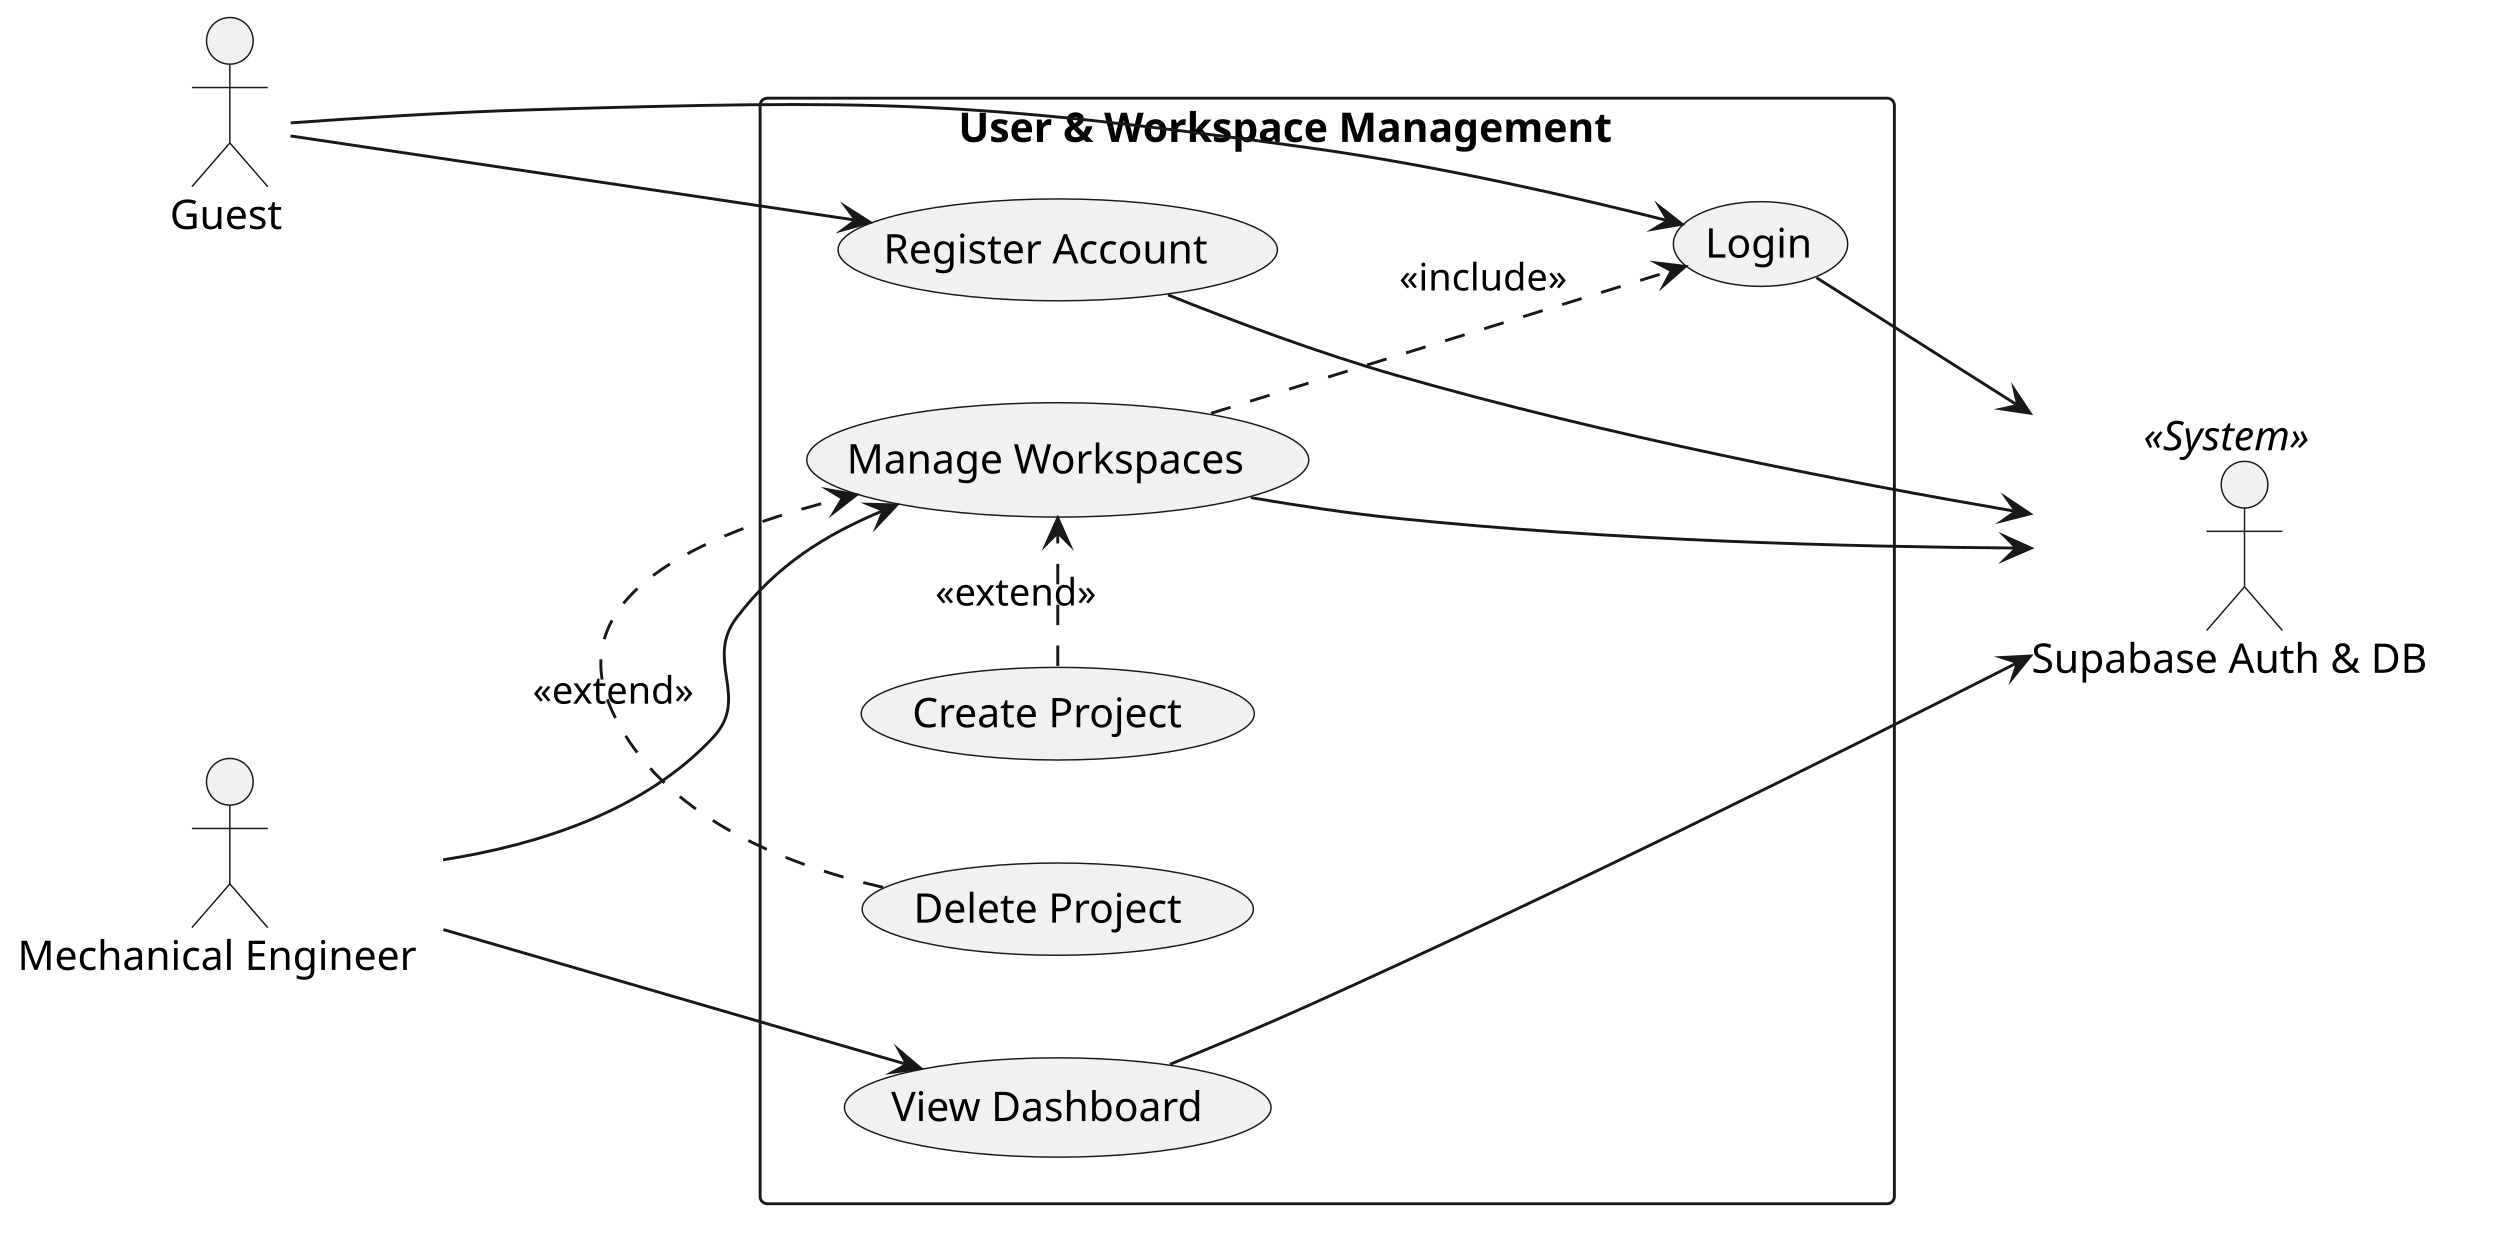
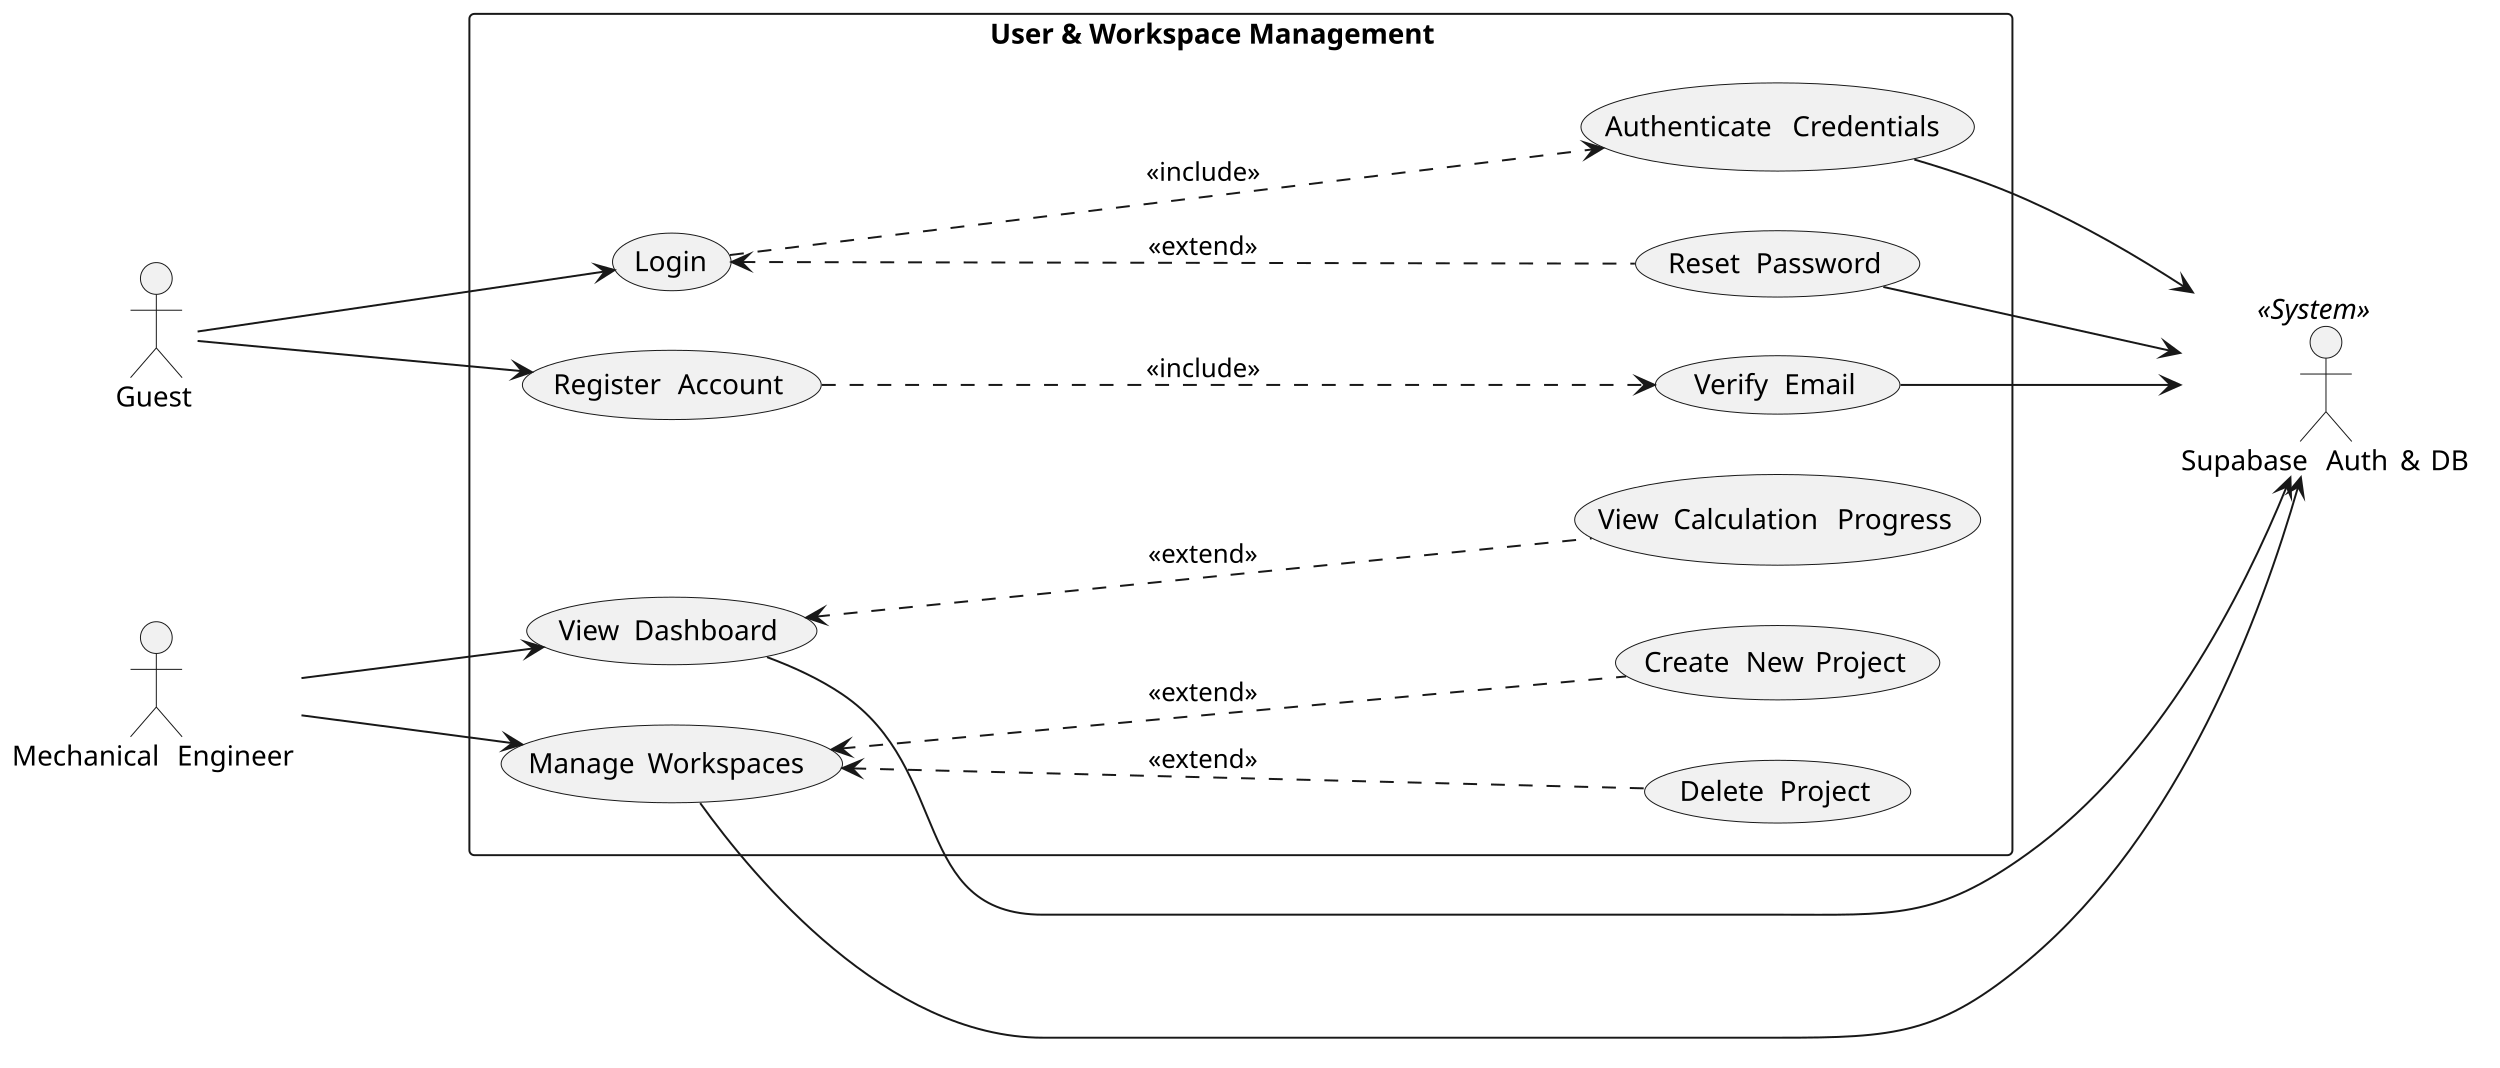
- <svg xmlns="http://www.w3.org/2000/svg" contentStyleType="text/css" data-diagram-type="DESCRIPTION" height="426px" preserveAspectRatio="none" style="width:857px;height:426px;background:#FFFFFF;" version="1.1" viewBox="0 0 857 426" width="857px" zoomAndPan="magnify">
+ <svg xmlns="http://www.w3.org/2000/svg" contentStyleType="text/css" data-diagram-type="DESCRIPTION" height="538px" preserveAspectRatio="none" style="width:1260px;height:538px;background:#FFFFFF;" version="1.1" viewBox="0 0 1260 538" width="1260px" zoomAndPan="magnify">
  <defs />
  <g>
-     <g class="cluster" data-qualified-name="User . Workspace Management" data-source-line="7" id="ent0003">
-       <rect fill="none" height="379" rx="2.5" ry="2.5" style="stroke:#181818;stroke-width:1;" width="388.82" x="260.57" y="33.65" />
-       <text fill="#000000" font-family="sans-serif" font-size="14" font-weight="700" lengthAdjust="spacing" textLength="252.855" x="328.553" y="48.645">User &amp; Workspace Management</text>
+     <g class="cluster" data-qualified-name="User . Workspace Management" data-source-line="11" id="ent0004">
+       <rect fill="none" height="424" rx="2.5" ry="2.5" style="stroke:#181818;stroke-width:1;" width="777.69" x="236.57" y="7" />
+       <text fill="#000000" font-family="sans-serif" font-size="14" font-weight="700" lengthAdjust="spacing" textLength="252.855" x="498.988" y="21.995">User &amp; Workspace Management</text>
    </g>
-     <g class="entity" data-qualified-name="User . Workspace Management.UC1" data-source-line="8" id="ent0004">
-       <ellipse cx="362.595" cy="85.653" fill="#F1F1F1" rx="75.315" ry="17.463" style="stroke:#181818;stroke-width:0.5;" />
-       <text fill="#000000" font-family="sans-serif" font-size="14" lengthAdjust="spacing" textLength="119.492" x="302.849" y="90.302">Register Account</text>
+     <g class="entity" data-qualified-name="User . Workspace Management.UC1" data-source-line="12" id="ent0005">
+       <ellipse cx="338.595" cy="194.003" fill="#F1F1F1" rx="75.315" ry="17.463" style="stroke:#181818;stroke-width:0.5;" />
+       <text fill="#000000" font-family="sans-serif" font-size="14" lengthAdjust="spacing" textLength="58.27" x="278.849" y="198.651">Register</text>
+       <text fill="#000000" font-family="sans-serif" font-size="14" lengthAdjust="spacing" textLength="4.45" x="337.119" y="198.651"> </text>
+       <text fill="#000000" font-family="sans-serif" font-size="14" lengthAdjust="spacing" textLength="56.773" x="341.569" y="198.651">Account</text>
    </g>
-     <g class="entity" data-qualified-name="User . Workspace Management.UC2" data-source-line="9" id="ent0005">
-       <ellipse cx="603.51" cy="83.654" fill="#F1F1F1" rx="29.88" ry="14.524" style="stroke:#181818;stroke-width:0.5;" />
-       <text fill="#000000" font-family="sans-serif" font-size="14" lengthAdjust="spacing" textLength="38.015" x="584.503" y="88.302">Login</text>
+     <g class="entity" data-qualified-name="User . Workspace Management.UC1_1" data-source-line="13" id="ent0006">
+       <ellipse cx="895.937" cy="193.997" fill="#F1F1F1" rx="61.637" ry="14.727" style="stroke:#181818;stroke-width:0.5;" />
+       <text fill="#000000" font-family="sans-serif" font-size="14" lengthAdjust="spacing" textLength="41.05" x="853.766" y="198.646">Verify</text>
+       <text fill="#000000" font-family="sans-serif" font-size="14" lengthAdjust="spacing" textLength="4.45" x="894.816" y="198.646"> </text>
+       <text fill="#000000" font-family="sans-serif" font-size="14" lengthAdjust="spacing" textLength="38.842" x="899.266" y="198.646">Email</text>
    </g>
-     <g class="entity" data-qualified-name="User . Workspace Management.UC3" data-source-line="10" id="ent0006">
-       <ellipse cx="362.601" cy="157.646" fill="#F1F1F1" rx="86.031" ry="19.606" style="stroke:#181818;stroke-width:0.5;" />
-       <text fill="#000000" font-family="sans-serif" font-size="14" lengthAdjust="spacing" textLength="144.696" x="290.253" y="162.295">Manage Workspaces</text>
+     <g class="entity" data-qualified-name="User . Workspace Management.UC2" data-source-line="14" id="ent0007">
+       <ellipse cx="338.6" cy="132.004" fill="#F1F1F1" rx="29.88" ry="14.524" style="stroke:#181818;stroke-width:0.5;" />
+       <text fill="#000000" font-family="sans-serif" font-size="14" lengthAdjust="spacing" textLength="38.015" x="319.593" y="136.652">Login</text>
    </g>
-     <g class="entity" data-qualified-name="User . Workspace Management.UC3_1" data-source-line="11" id="ent0007">
-       <ellipse cx="362.603" cy="244.649" fill="#F1F1F1" rx="67.393" ry="15.879" style="stroke:#181818;stroke-width:0.5;" />
-       <text fill="#000000" font-family="sans-serif" font-size="14" lengthAdjust="spacing" textLength="99.73" x="312.738" y="249.297">Create Project</text>
+     <g class="entity" data-qualified-name="User . Workspace Management.UC2_1" data-source-line="15" id="ent0008">
+       <ellipse cx="895.942" cy="63.998" fill="#F1F1F1" rx="99.142" ry="22.229" style="stroke:#181818;stroke-width:0.5;" />
+       <text fill="#000000" font-family="sans-serif" font-size="14" lengthAdjust="spacing" textLength="90.057" x="808.86" y="68.647">Authenticate</text>
+       <text fill="#000000" font-family="sans-serif" font-size="14" lengthAdjust="spacing" textLength="4.45" x="898.916" y="68.647"> </text>
+       <text fill="#000000" font-family="sans-serif" font-size="14" lengthAdjust="spacing" textLength="79.659" x="903.366" y="68.647">Credentials</text>
    </g>
-     <g class="entity" data-qualified-name="User . Workspace Management.UC3_2" data-source-line="12" id="ent0008">
-       <ellipse cx="362.603" cy="311.655" fill="#F1F1F1" rx="67.073" ry="15.815" style="stroke:#181818;stroke-width:0.5;" />
-       <text fill="#000000" font-family="sans-serif" font-size="14" lengthAdjust="spacing" textLength="98.902" x="313.152" y="316.303">Delete Project</text>
+     <g class="entity" data-qualified-name="User . Workspace Management.UC2_2" data-source-line="16" id="ent0009">
+       <ellipse cx="895.939" cy="132.996" fill="#F1F1F1" rx="71.629" ry="16.726" style="stroke:#181818;stroke-width:0.5;" />
+       <text fill="#000000" font-family="sans-serif" font-size="14" lengthAdjust="spacing" textLength="39.737" x="840.712" y="137.644">Reset</text>
+       <text fill="#000000" font-family="sans-serif" font-size="14" lengthAdjust="spacing" textLength="4.45" x="880.449" y="137.644"> </text>
+       <text fill="#000000" font-family="sans-serif" font-size="14" lengthAdjust="spacing" textLength="66.268" x="884.899" y="137.644">Password</text>
    </g>
-     <g class="entity" data-qualified-name="User . Workspace Management.UC4" data-source-line="13" id="ent0009">
-       <ellipse cx="362.597" cy="379.647" fill="#F1F1F1" rx="73.137" ry="17.027" style="stroke:#181818;stroke-width:0.5;" />
-       <text fill="#000000" font-family="sans-serif" font-size="14" lengthAdjust="spacing" textLength="114.181" x="305.507" y="384.296">View Dashboard</text>
+     <g class="entity" data-qualified-name="User . Workspace Management.UC3" data-source-line="17" id="ent0010">
+       <ellipse cx="338.601" cy="384.996" fill="#F1F1F1" rx="86.031" ry="19.606" style="stroke:#181818;stroke-width:0.5;" />
+       <text fill="#000000" font-family="sans-serif" font-size="14" lengthAdjust="spacing" textLength="55.61" x="266.253" y="389.645">Manage</text>
+       <text fill="#000000" font-family="sans-serif" font-size="14" lengthAdjust="spacing" textLength="4.45" x="321.863" y="389.645"> </text>
+       <text fill="#000000" font-family="sans-serif" font-size="14" lengthAdjust="spacing" textLength="84.636" x="326.314" y="389.645">Workspaces</text>
    </g>
-     <g class="entity" data-qualified-name="guest" data-source-line="4" id="ent0001">
-       <ellipse cx="78.789" cy="14" fill="#F1F1F1" rx="8" ry="8" style="stroke:#181818;stroke-width:0.5;" />
-       <path d="M78.789,22 L78.789,49 M65.789,30 L91.789,30 M78.789,49 L65.789,64 M78.789,49 L91.789,64" fill="none" style="stroke:#181818;stroke-width:0.5;" />
-       <text fill="#000000" font-family="sans-serif" font-size="14" lengthAdjust="spacing" textLength="41.118" x="58.23" y="78.495">Guest</text>
+     <g class="entity" data-qualified-name="User . Workspace Management.UC3_1" data-source-line="18" id="ent0011">
+       <ellipse cx="895.941" cy="334.004" fill="#F1F1F1" rx="81.721" ry="18.744" style="stroke:#181818;stroke-width:0.5;" />
+       <text fill="#000000" font-family="sans-serif" font-size="14" lengthAdjust="spacing" textLength="46.826" x="828.583" y="338.653">Create</text>
+       <text fill="#000000" font-family="sans-serif" font-size="14" lengthAdjust="spacing" textLength="4.45" x="875.409" y="338.653"> </text>
+       <text fill="#000000" font-family="sans-serif" font-size="14" lengthAdjust="spacing" textLength="30.536" x="879.86" y="338.653">New</text>
+       <text fill="#000000" font-family="sans-serif" font-size="14" lengthAdjust="spacing" textLength="4.45" x="910.396" y="338.653"> </text>
+       <text fill="#000000" font-family="sans-serif" font-size="14" lengthAdjust="spacing" textLength="48.453" x="914.846" y="338.653">Project</text>
    </g>
-     <g class="entity" data-qualified-name="eng" data-source-line="5" id="ent0002">
-       <ellipse cx="78.786" cy="268" fill="#F1F1F1" rx="8" ry="8" style="stroke:#181818;stroke-width:0.5;" />
-       <path d="M78.786,276 L78.786,303 M65.786,284 L91.786,284 M78.786,303 L65.786,318 M78.786,303 L91.786,318" fill="none" style="stroke:#181818;stroke-width:0.5;" />
-       <text fill="#000000" font-family="sans-serif" font-size="14" lengthAdjust="spacing" textLength="145.571" x="6" y="332.495">Mechanical Engineer</text>
+     <g class="entity" data-qualified-name="User . Workspace Management.UC3_2" data-source-line="19" id="ent0012">
+       <ellipse cx="895.943" cy="399.005" fill="#F1F1F1" rx="67.073" ry="15.815" style="stroke:#181818;stroke-width:0.5;" />
+       <text fill="#000000" font-family="sans-serif" font-size="14" lengthAdjust="spacing" textLength="45.999" x="846.492" y="403.653">Delete</text>
+       <text fill="#000000" font-family="sans-serif" font-size="14" lengthAdjust="spacing" textLength="4.45" x="892.491" y="403.653"> </text>
+       <text fill="#000000" font-family="sans-serif" font-size="14" lengthAdjust="spacing" textLength="48.453" x="896.941" y="403.653">Project</text>
    </g>
-     <g class="entity" data-qualified-name="supa" data-source-line="16" id="ent0010">
-       <ellipse cx="769.422" cy="166.147" fill="#F1F1F1" rx="8" ry="8" style="stroke:#181818;stroke-width:0.5;" />
-       <path d="M769.422,174.147 L769.422,201.147 M756.422,182.147 L782.422,182.147 M769.422,201.147 L756.422,216.147 M769.422,201.147 L782.422,216.147" fill="none" style="stroke:#181818;stroke-width:0.5;" />
-       <text fill="#000000" font-family="sans-serif" font-size="14" lengthAdjust="spacing" textLength="146.064" x="696.39" y="230.642">Supabase Auth &amp; DB</text>
-       <text fill="#000000" font-family="sans-serif" font-size="14" font-style="italic" lengthAdjust="spacing" textLength="69.337" x="734.753" y="154.345">«System»</text>
+     <g class="entity" data-qualified-name="User . Workspace Management.UC4" data-source-line="20" id="ent0013">
+       <ellipse cx="338.597" cy="317.997" fill="#F1F1F1" rx="73.137" ry="17.027" style="stroke:#181818;stroke-width:0.5;" />
+       <text fill="#000000" font-family="sans-serif" font-size="14" lengthAdjust="spacing" textLength="33.53" x="281.507" y="322.646">View</text>
+       <text fill="#000000" font-family="sans-serif" font-size="14" lengthAdjust="spacing" textLength="4.45" x="315.037" y="322.646"> </text>
+       <text fill="#000000" font-family="sans-serif" font-size="14" lengthAdjust="spacing" textLength="76.2" x="319.487" y="322.646">Dashboard</text>
    </g>
-     <g class="link" data-entity-1="ent0001" data-entity-2="ent0004" data-link-type="dependency" data-source-line="18" id="lnk11">
-       <path d="M99.6,46.6 C140.26,52.66 229.674,65.993 293.334,75.474" fill="none" id="guest-to-UC1" style="stroke:#181818;stroke-width:1;" />
-       <polygon fill="#181818" points="298.28,76.21,289.967,70.928,293.334,75.474,288.789,78.841,298.28,76.21" style="stroke:#181818;stroke-width:1;stroke-linejoin:miter;stroke-miterlimit:10;" />
+     <g class="entity" data-qualified-name="User . Workspace Management.UC4_1" data-source-line="21" id="ent0014">
+       <ellipse cx="895.941" cy="262.002" fill="#F1F1F1" rx="102.311" ry="22.862" style="stroke:#181818;stroke-width:0.5;" />
+       <text fill="#000000" font-family="sans-serif" font-size="14" lengthAdjust="spacing" textLength="33.53" x="805.372" y="266.651">View</text>
+       <text fill="#000000" font-family="sans-serif" font-size="14" lengthAdjust="spacing" textLength="4.45" x="838.902" y="266.651"> </text>
+       <text fill="#000000" font-family="sans-serif" font-size="14" lengthAdjust="spacing" textLength="78.101" x="843.352" y="266.651">Calculation</text>
+       <text fill="#000000" font-family="sans-serif" font-size="14" lengthAdjust="spacing" textLength="4.45" x="921.453" y="266.651"> </text>
+       <text fill="#000000" font-family="sans-serif" font-size="14" lengthAdjust="spacing" textLength="60.607" x="925.903" y="266.651">Progress</text>
    </g>
-     <g class="link" data-entity-1="ent0001" data-entity-2="ent0005" data-link-type="dependency" data-source-line="19" id="lnk12">
-       <path d="M99.66,42.13 C120.17,40.65 153.08,38.49 181.57,37.65 C300.35,34.15 330.92,34.37 448.63,50.65 C494.1,56.94 541.312,67.968 571.732,75.638" fill="none" id="guest-to-UC2" style="stroke:#181818;stroke-width:1;" />
-       <polygon fill="#181818" points="576.58,76.86,568.831,70.781,571.732,75.638,566.875,78.538,576.58,76.86" style="stroke:#181818;stroke-width:1;stroke-linejoin:miter;stroke-miterlimit:10;" />
+     <g class="entity" data-qualified-name="guest" data-source-line="7" id="ent0001">
+       <ellipse cx="78.789" cy="140.35" fill="#F1F1F1" rx="8" ry="8" style="stroke:#181818;stroke-width:0.5;" />
+       <path d="M78.789,148.35 L78.789,175.35 M65.789,156.35 L91.789,156.35 M78.789,175.35 L65.789,190.35 M78.789,175.35 L91.789,190.35" fill="none" style="stroke:#181818;stroke-width:0.5;" />
+       <text fill="#000000" font-family="sans-serif" font-size="14" lengthAdjust="spacing" textLength="41.118" x="58.23" y="204.845">Guest</text>
    </g>
-     <g class="link" data-entity-1="ent0002" data-entity-2="ent0006" data-link-type="dependency" data-source-line="20" id="lnk13">
-       <path d="M151.89,294.74 C184.51,289.66 220.96,278.07 244.57,252.65 C257.21,239.05 241.31,226.41 252.57,211.65 C266.22,193.77 282.762,183.338 302.822,175.007" fill="none" id="eng-to-UC3" style="stroke:#181818;stroke-width:1;" />
-       <polygon fill="#181818" points="307.44,173.09,297.594,172.847,302.822,175.007,300.662,180.236,307.44,173.09" style="stroke:#181818;stroke-width:1;stroke-linejoin:miter;stroke-miterlimit:10;" />
+     <g class="entity" data-qualified-name="eng" data-source-line="8" id="ent0002">
+       <ellipse cx="78.786" cy="321.35" fill="#F1F1F1" rx="8" ry="8" style="stroke:#181818;stroke-width:0.5;" />
+       <path d="M78.786,329.35 L78.786,356.35 M65.786,337.35 L91.786,337.35 M78.786,356.35 L65.786,371.35 M78.786,356.35 L91.786,371.35" fill="none" style="stroke:#181818;stroke-width:0.5;" />
+       <text fill="#000000" font-family="sans-serif" font-size="14" lengthAdjust="spacing" textLength="78.77" x="6" y="385.845">Mechanical</text>
+       <text fill="#000000" font-family="sans-serif" font-size="14" lengthAdjust="spacing" textLength="4.45" x="84.77" y="385.845"> </text>
+       <text fill="#000000" font-family="sans-serif" font-size="14" lengthAdjust="spacing" textLength="62.351" x="89.221" y="385.845">Engineer</text>
    </g>
-     <g class="link" data-entity-1="ent0002" data-entity-2="ent0009" data-link-type="dependency" data-source-line="21" id="lnk14">
-       <path d="M151.99,318.66 C203.53,333.66 266.489,351.973 310.829,364.873" fill="none" id="eng-to-UC4" style="stroke:#181818;stroke-width:1;" />
-       <polygon fill="#181818" points="315.63,366.27,308.106,359.915,310.829,364.873,305.871,367.597,315.63,366.27" style="stroke:#181818;stroke-width:1;stroke-linejoin:miter;stroke-miterlimit:10;" />
+     <g class="entity" data-qualified-name="supa" data-source-line="9" id="ent0003">
+       <ellipse cx="1172.292" cy="172.497" fill="#F1F1F1" rx="8" ry="8" style="stroke:#181818;stroke-width:0.5;" />
+       <path d="M1172.292,180.497 L1172.292,207.497 M1159.292,188.497 L1185.292,188.497 M1172.292,207.497 L1159.292,222.497 M1172.292,207.497 L1185.292,222.497" fill="none" style="stroke:#181818;stroke-width:0.5;" />
+       <text fill="#000000" font-family="sans-serif" font-size="14" lengthAdjust="spacing" textLength="68.599" x="1099.26" y="236.992">Supabase</text>
+       <text fill="#000000" font-family="sans-serif" font-size="14" lengthAdjust="spacing" textLength="4.45" x="1167.859" y="236.992"> </text>
+       <text fill="#000000" font-family="sans-serif" font-size="14" lengthAdjust="spacing" textLength="32.812" x="1172.309" y="236.992">Auth</text>
+       <text fill="#000000" font-family="sans-serif" font-size="14" lengthAdjust="spacing" textLength="4.45" x="1205.121" y="236.992"> </text>
+       <text fill="#000000" font-family="sans-serif" font-size="14" lengthAdjust="spacing" textLength="10.917" x="1209.572" y="236.992">&amp;</text>
+       <text fill="#000000" font-family="sans-serif" font-size="14" lengthAdjust="spacing" textLength="4.45" x="1220.488" y="236.992"> </text>
+       <text fill="#000000" font-family="sans-serif" font-size="14" lengthAdjust="spacing" textLength="20.385" x="1224.939" y="236.992">DB</text>
+       <text fill="#000000" font-family="sans-serif" font-size="14" font-style="italic" lengthAdjust="spacing" textLength="69.337" x="1137.623" y="160.695">«System»</text>
    </g>
-     <g class="link" data-entity-1="ent0007" data-entity-2="ent0006" data-link-type="dependency" data-source-line="23" id="lnk15">
-       <path d="M362.6,228.29 C362.6,213.91 362.6,197.96 362.6,182.61" fill="none" id="UC3_1-to-UC3" style="stroke:#181818;stroke-width:1;stroke-dasharray:7,7;" />
-       <polygon fill="#181818" points="362.6,177.61,358.6,186.61,362.6,182.61,366.6,186.61,362.6,177.61" style="stroke:#181818;stroke-width:1;stroke-linejoin:miter;stroke-miterlimit:10;" />
-       <text fill="#000000" font-family="sans-serif" font-size="13" lengthAdjust="spacing" textLength="61.185" x="320.6" y="207.577">«extend»</text>
+     <g class="link" data-entity-1="ent0001" data-entity-2="ent0005" data-link-type="dependency" data-source-line="24" id="lnk15">
+       <path d="M99.59,171.84 C135.14,175.15 206.371,181.787 263.041,187.057" fill="none" id="guest-to-UC1" style="stroke:#181818;stroke-width:1;" />
+       <polygon fill="#181818" points="268.02,187.52,259.429,182.704,263.041,187.057,258.688,190.669,268.02,187.52" style="stroke:#181818;stroke-width:1;stroke-linejoin:miter;stroke-miterlimit:10;" />
    </g>
-     <g class="link" data-entity-1="ent0008" data-entity-2="ent0006" data-link-type="dependency" data-source-line="24" id="lnk16">
-       <path d="M302.71,304.18 C267.79,296.16 227.39,279.56 210.49,245.15 C190.61,204.68 239.706,182.961 288.756,170.821" fill="none" id="UC3_2-to-UC3" style="stroke:#181818;stroke-width:1;stroke-dasharray:7,7;" />
-       <polygon fill="#181818" points="293.61,169.62,283.913,167.899,288.756,170.821,285.835,175.665,293.61,169.62" style="stroke:#181818;stroke-width:1;stroke-linejoin:miter;stroke-miterlimit:10;" />
-       <text fill="#000000" font-family="sans-serif" font-size="13" lengthAdjust="spacing" textLength="61.185" x="182.57" y="241.217">«extend»</text>
+     <g class="link" data-entity-1="ent0005" data-entity-2="ent0006" data-link-type="dependency" data-source-line="25" id="lnk16">
+       <path d="M414.21,194 C525.14,194 726.46,194 828.93,194" fill="none" id="UC1-to-UC1_1" style="stroke:#181818;stroke-width:1;stroke-dasharray:7,7;" />
+       <polygon fill="#181818" points="833.93,194,824.93,190,828.93,194,824.93,198,833.93,194" style="stroke:#181818;stroke-width:1;stroke-linejoin:miter;stroke-miterlimit:10;" />
+       <text fill="#000000" font-family="sans-serif" font-size="13" lengthAdjust="spacing" textLength="63.007" x="577.63" y="190.067">«include»</text>
    </g>
-     <g class="link" data-entity-1="ent0006" data-entity-2="ent0005" data-link-type="dependency" data-source-line="25" id="lnk17">
-       <path d="M415.15,141.68 C465.35,126.13 534.754,104.64 572.964,92.8" fill="none" id="UC3-to-UC2" style="stroke:#181818;stroke-width:1;stroke-dasharray:7,7;" />
-       <polygon fill="#181818" points="577.74,91.32,567.959,90.163,572.964,92.8,570.327,97.805,577.74,91.32" style="stroke:#181818;stroke-width:1;stroke-linejoin:miter;stroke-miterlimit:10;" />
-       <text fill="#000000" font-family="sans-serif" font-size="13" lengthAdjust="spacing" textLength="63.007" x="479.63" y="99.567">«include»</text>
+     <g class="link" data-entity-1="ent0006" data-entity-2="ent0003" data-link-type="dependency" data-source-line="26" id="lnk17">
+       <path d="M957.83,194 C999.51,194 1049.95,194 1093.89,194" fill="none" id="UC1_1-to-supa" style="stroke:#181818;stroke-width:1;" />
+       <polygon fill="#181818" points="1098.89,194,1089.89,190,1093.89,194,1089.89,198,1098.89,194" style="stroke:#181818;stroke-width:1;stroke-linejoin:miter;stroke-miterlimit:10;" />
    </g>
-     <g class="link" data-entity-1="ent0004" data-entity-2="ent0010" data-link-type="dependency" data-source-line="27" id="lnk18">
-       <path d="M400.41,101.09 C422.74,110.04 451.99,121.01 478.63,128.65 C551.55,149.56 631.902,165.143 690.982,175.293" fill="none" id="UC1-to-supa" style="stroke:#181818;stroke-width:1;" />
-       <polygon fill="#181818" points="695.91,176.14,687.717,170.674,690.982,175.293,686.363,178.558,695.91,176.14" style="stroke:#181818;stroke-width:1;stroke-linejoin:miter;stroke-miterlimit:10;" />
+     <g class="link" data-entity-1="ent0001" data-entity-2="ent0007" data-link-type="dependency" data-source-line="28" id="lnk18">
+       <path d="M99.59,167.08 C145.1,160.37 252.323,144.569 304.773,136.839" fill="none" id="guest-to-UC2" style="stroke:#181818;stroke-width:1;" />
+       <polygon fill="#181818" points="309.72,136.11,300.233,133.465,304.773,136.839,301.399,141.38,309.72,136.11" style="stroke:#181818;stroke-width:1;stroke-linejoin:miter;stroke-miterlimit:10;" />
    </g>
-     <g class="link" data-entity-1="ent0005" data-entity-2="ent0010" data-link-type="dependency" data-source-line="28" id="lnk19">
-       <path d="M622.68,95.18 C640.52,106.49 664.688,121.831 691.688,138.961" fill="none" id="UC2-to-supa" style="stroke:#181818;stroke-width:1;" />
-       <polygon fill="#181818" points="695.91,141.64,690.453,133.441,691.688,138.961,686.168,140.196,695.91,141.64" style="stroke:#181818;stroke-width:1;stroke-linejoin:miter;stroke-miterlimit:10;" />
+     <g class="link" data-entity-1="ent0007" data-entity-2="ent0008" data-link-type="dependency" data-source-line="29" id="lnk19">
+       <path d="M367.91,128.53 C448.25,118.7 675.197,90.908 802.967,75.258" fill="none" id="UC2-to-UC2_1" style="stroke:#181818;stroke-width:1;stroke-dasharray:7,7;" />
+       <polygon fill="#181818" points="807.93,74.65,798.51,71.774,802.967,75.258,799.483,79.715,807.93,74.65" style="stroke:#181818;stroke-width:1;stroke-linejoin:miter;stroke-miterlimit:10;" />
+       <text fill="#000000" font-family="sans-serif" font-size="13" lengthAdjust="spacing" textLength="63.007" x="577.63" y="91.127">«include»</text>
    </g>
-     <g class="link" data-entity-1="ent0006" data-entity-2="ent0010" data-link-type="dependency" data-source-line="29" id="lnk20">
-       <path d="M428.78,170.59 C445.01,173.36 462.4,175.97 478.63,177.65 C552.49,185.31 632.44,187.422 691.19,187.872" fill="none" id="UC3-to-supa" style="stroke:#181818;stroke-width:1;" />
-       <polygon fill="#181818" points="696.19,187.91,687.221,183.841,691.19,187.872,687.16,191.841,696.19,187.91" style="stroke:#181818;stroke-width:1;stroke-linejoin:miter;stroke-miterlimit:10;" />
+     <g class="link" data-entity-1="ent0007" data-entity-2="ent0009" data-link-type="dependency" data-source-line="30" id="lnk21">
+       <path d="M373.68,132.059 C458.26,132.209 700.99,132.65 823.98,132.87" fill="none" id="UC2-backto-UC2_2" style="stroke:#181818;stroke-width:1;stroke-dasharray:7,7;" />
+       <polygon fill="#181818" points="368.68,132.05,377.673,136.066,373.68,132.059,377.687,128.066,368.68,132.05" style="stroke:#181818;stroke-width:1;stroke-linejoin:miter;stroke-miterlimit:10;" />
+       <text fill="#000000" font-family="sans-serif" font-size="13" lengthAdjust="spacing" textLength="61.185" x="578.63" y="128.497">«extend»</text>
    </g>
-     <g class="link" data-entity-1="ent0009" data-entity-2="ent0010" data-link-type="dependency" data-source-line="30" id="lnk21">
-       <path d="M401.08,364.84 C415.98,358.8 433.21,351.6 448.63,344.65 C534.62,305.89 627.192,259.865 691.582,227.145" fill="none" id="UC4-to-supa" style="stroke:#181818;stroke-width:1;" />
-       <polygon fill="#181818" points="696.04,224.88,686.204,225.391,691.582,227.145,689.829,232.523,696.04,224.88" style="stroke:#181818;stroke-width:1;stroke-linejoin:miter;stroke-miterlimit:10;" />
+     <g class="link" data-entity-1="ent0008" data-entity-2="ent0003" data-link-type="dependency" data-source-line="31" id="lnk22">
+       <path d="M964.82,80.41 C983.79,85.96 1004.15,92.86 1022.26,101 C1050.63,113.76 1075.852,128.394 1100.982,144.654" fill="none" id="UC2_1-to-supa" style="stroke:#181818;stroke-width:1;" />
+       <polygon fill="#181818" points="1105.18,147.37,1099.797,139.123,1100.982,144.654,1095.451,145.839,1105.18,147.37" style="stroke:#181818;stroke-width:1;stroke-linejoin:miter;stroke-miterlimit:10;" />
+     </g>
+     <g class="link" data-entity-1="ent0009" data-entity-2="ent0003" data-link-type="dependency" data-source-line="32" id="lnk23">
+       <path d="M949.19,144.62 C991.56,154.04 1046.859,166.334 1093.889,176.794" fill="none" id="UC2_2-to-supa" style="stroke:#181818;stroke-width:1;" />
+       <polygon fill="#181818" points="1098.77,177.88,1090.853,172.022,1093.889,176.794,1089.116,179.831,1098.77,177.88" style="stroke:#181818;stroke-width:1;stroke-linejoin:miter;stroke-miterlimit:10;" />
+     </g>
+     <g class="link" data-entity-1="ent0002" data-entity-2="ent0010" data-link-type="dependency" data-source-line="34" id="lnk24">
+       <path d="M151.94,360.52 C186.65,365.09 223.263,369.927 258.263,374.537" fill="none" id="eng-to-UC3" style="stroke:#181818;stroke-width:1;" />
+       <polygon fill="#181818" points="263.22,375.19,254.819,370.049,258.263,374.537,253.775,377.981,263.22,375.19" style="stroke:#181818;stroke-width:1;stroke-linejoin:miter;stroke-miterlimit:10;" />
+     </g>
+     <g class="link" data-entity-1="ent0010" data-entity-2="ent0011" data-link-type="dependency" data-source-line="35" id="lnk26">
+       <path d="M424.149,377.233 C531.069,367.413 714.78,350.55 819.53,340.93" fill="none" id="UC3-backto-UC3_1" style="stroke:#181818;stroke-width:1;stroke-dasharray:7,7;" />
+       <polygon fill="#181818" points="419.17,377.69,428.498,380.85,424.149,377.233,427.766,372.884,419.17,377.69" style="stroke:#181818;stroke-width:1;stroke-linejoin:miter;stroke-miterlimit:10;" />
+       <text fill="#000000" font-family="sans-serif" font-size="13" lengthAdjust="spacing" textLength="61.185" x="578.63" y="353.367">«extend»</text>
+     </g>
+     <g class="link" data-entity-1="ent0010" data-entity-2="ent0012" data-link-type="dependency" data-source-line="36" id="lnk28">
+       <path d="M429.548,387.266 C540.758,390.076 728.35,394.8 829.14,397.34" fill="none" id="UC3-backto-UC3_2" style="stroke:#181818;stroke-width:1;stroke-dasharray:7,7;" />
+       <polygon fill="#181818" points="424.55,387.14,433.446,391.366,429.548,387.266,433.648,383.369,424.55,387.14" style="stroke:#181818;stroke-width:1;stroke-linejoin:miter;stroke-miterlimit:10;" />
+       <text fill="#000000" font-family="sans-serif" font-size="13" lengthAdjust="spacing" textLength="61.185" x="578.63" y="387.057">«extend»</text>
+     </g>
+     <g class="link" data-entity-1="ent0010" data-entity-2="ent0003" data-link-type="dependency" data-source-line="37" id="lnk29">
+       <path d="M352.9,404.77 C380.33,442.93 447.22,523 525.63,523 C525.63,523 525.63,523 896.94,523 C955.27,523 977.6,521.53 1022.26,484 C1099.28,419.26 1139.807,309.425 1158.237,245.385" fill="none" id="UC3-to-supa" style="stroke:#181818;stroke-width:1;" />
+       <polygon fill="#181818" points="1159.62,240.58,1153.287,248.123,1158.237,245.385,1160.975,250.335,1159.62,240.58" style="stroke:#181818;stroke-width:1;stroke-linejoin:miter;stroke-miterlimit:10;" />
+     </g>
+     <g class="link" data-entity-1="ent0002" data-entity-2="ent0013" data-link-type="dependency" data-source-line="39" id="lnk30">
+       <path d="M151.94,341.76 C190.23,336.86 231.9,331.535 268.851,326.805" fill="none" id="eng-to-UC4" style="stroke:#181818;stroke-width:1;" />
+       <polygon fill="#181818" points="273.81,326.17,264.375,323.345,268.851,326.805,265.391,331.28,273.81,326.17" style="stroke:#181818;stroke-width:1;stroke-linejoin:miter;stroke-miterlimit:10;" />
+     </g>
+     <g class="link" data-entity-1="ent0013" data-entity-2="ent0014" data-link-type="dependency" data-source-line="40" id="lnk32">
+       <path d="M411.285,310.769 C509.995,300.818 690.32,282.63 802.2,271.35" fill="none" id="UC4-backto-UC4_1" style="stroke:#181818;stroke-width:1;stroke-dasharray:7,7;" />
+       <polygon fill="#181818" points="406.31,311.27,415.666,314.347,411.285,310.769,414.863,306.387,406.31,311.27" style="stroke:#181818;stroke-width:1;stroke-linejoin:miter;stroke-miterlimit:10;" />
+       <text fill="#000000" font-family="sans-serif" font-size="13" lengthAdjust="spacing" textLength="61.185" x="578.63" y="283.647">«extend»</text>
+     </g>
+     <g class="link" data-entity-1="ent0013" data-entity-2="ent0003" data-link-type="dependency" data-source-line="41" id="lnk33">
+       <path d="M386.56,331.19 C399.51,335.99 413.15,342.21 424.63,350 C479.82,387.45 458.93,461 525.63,461 C525.63,461 525.63,461 896.94,461 C954.32,461 975.73,463.57 1022.26,430 C1088.67,382.08 1130.45,299.209 1152.47,245.269" fill="none" id="UC4-to-supa" style="stroke:#181818;stroke-width:1;" />
+       <polygon fill="#181818" points="1154.36,240.64,1147.255,247.461,1152.47,245.269,1154.662,250.484,1154.36,240.64" style="stroke:#181818;stroke-width:1;stroke-linejoin:miter;stroke-miterlimit:10;" />
    </g>
  </g>
</svg>
